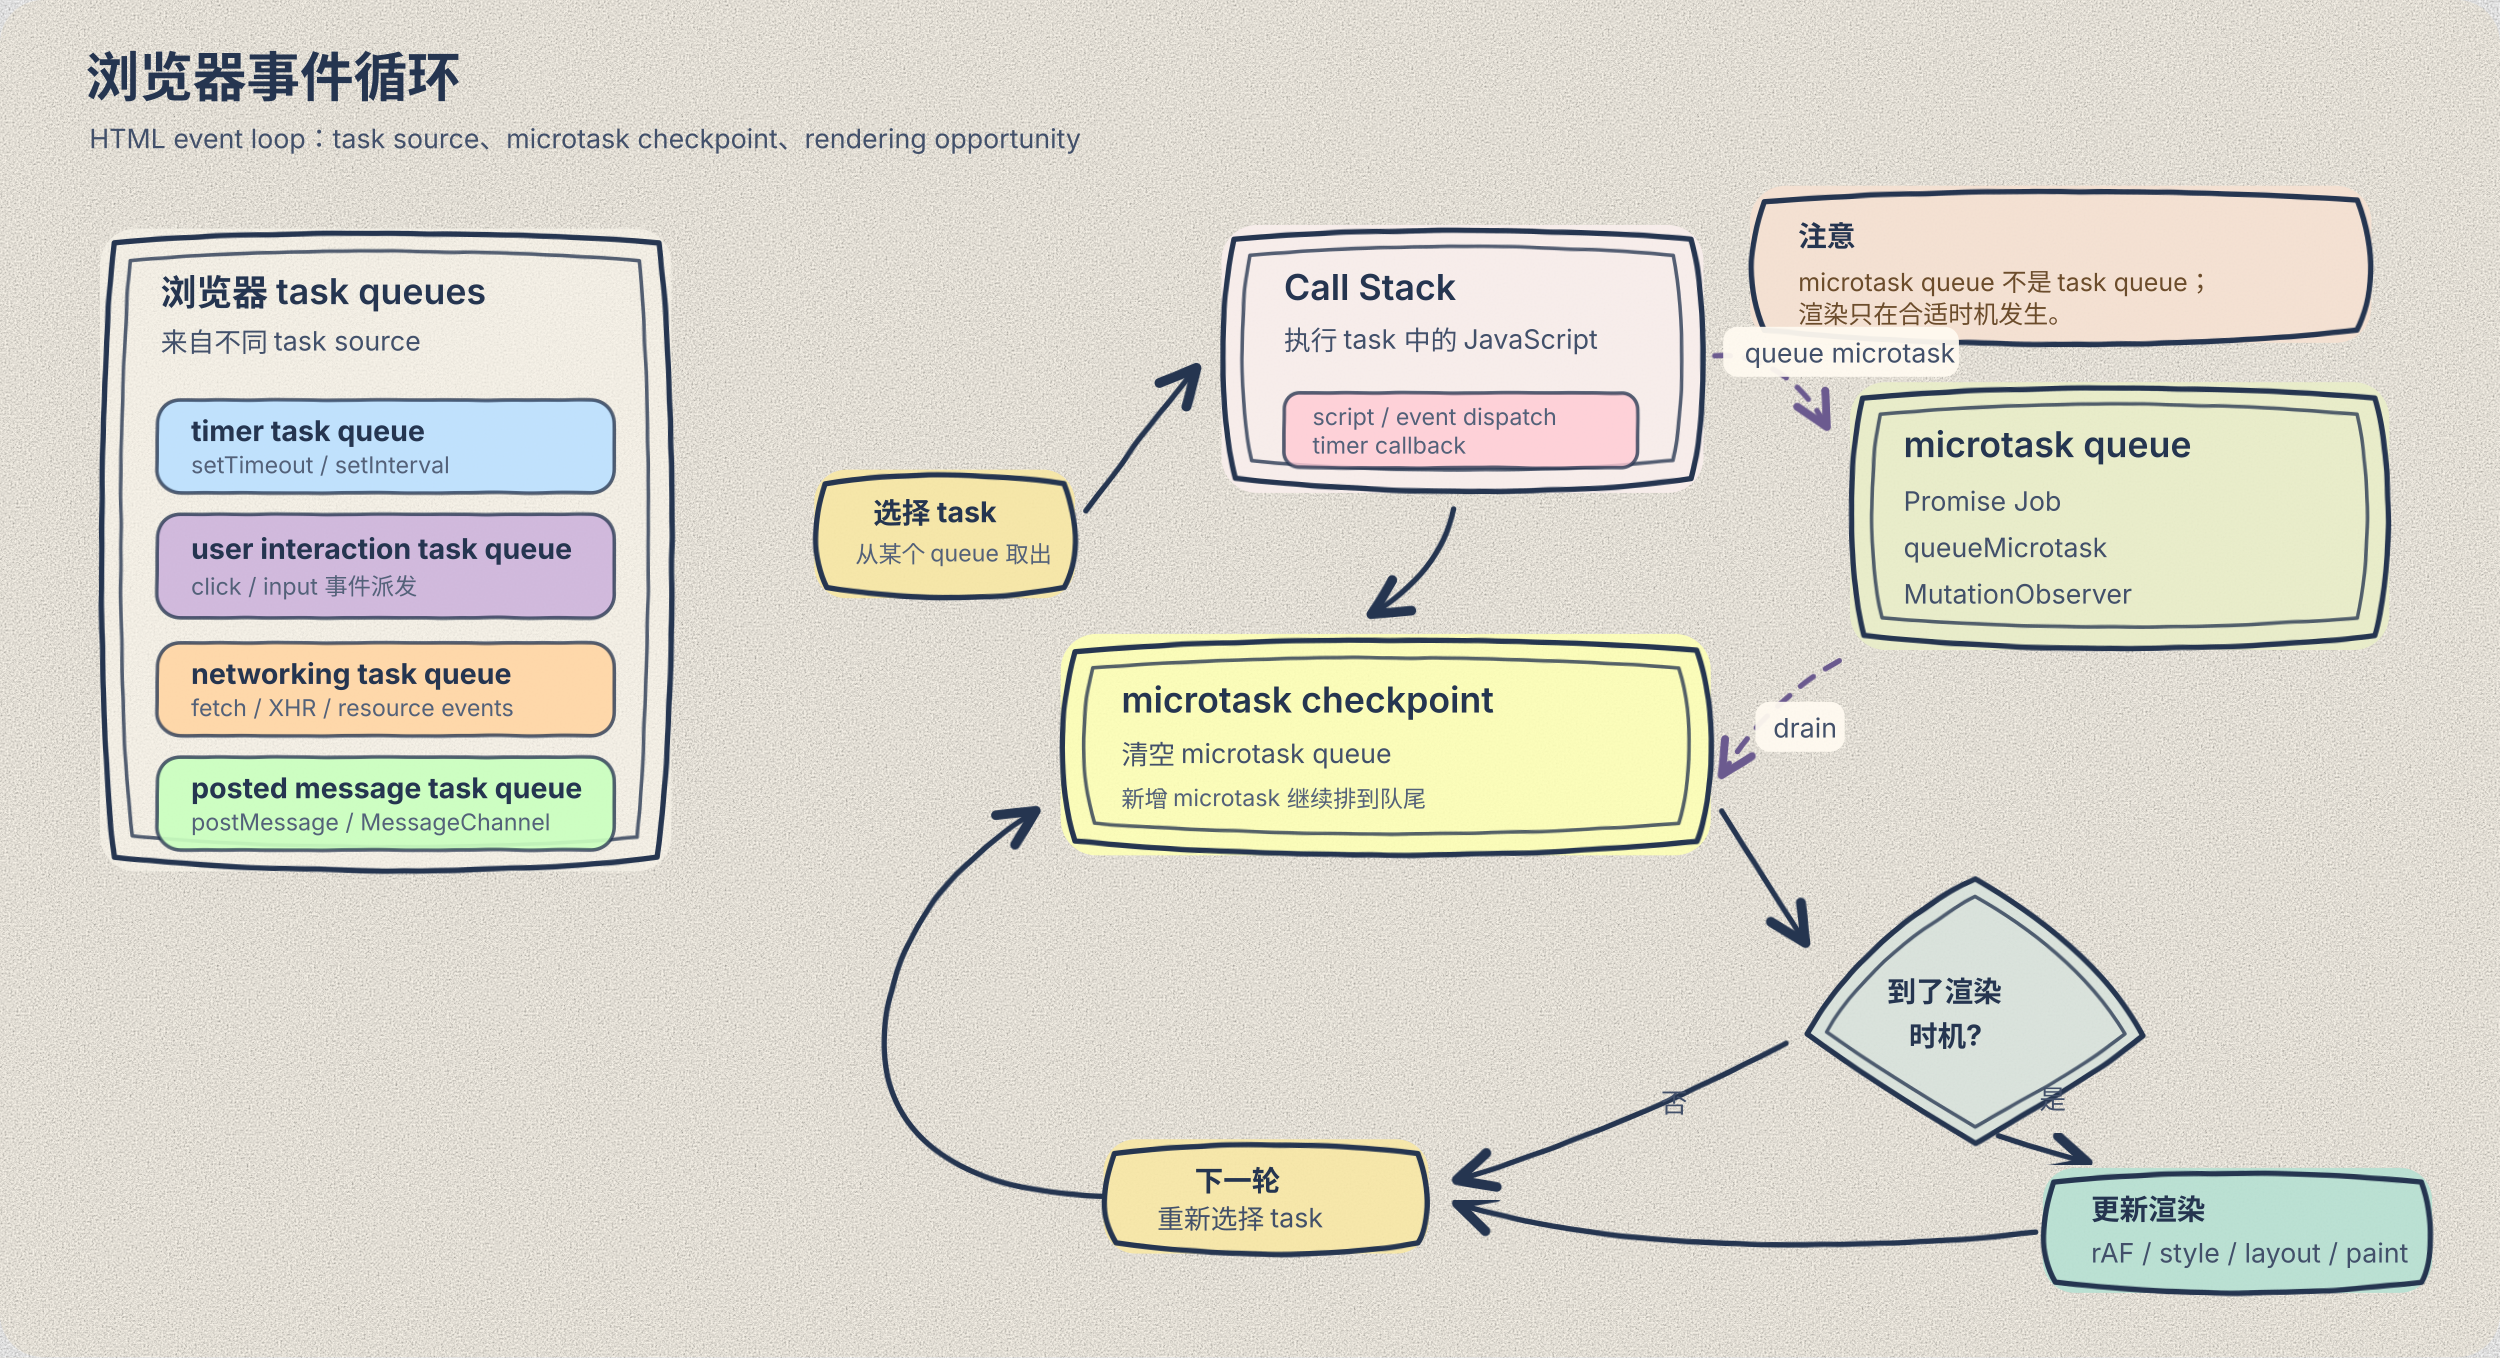
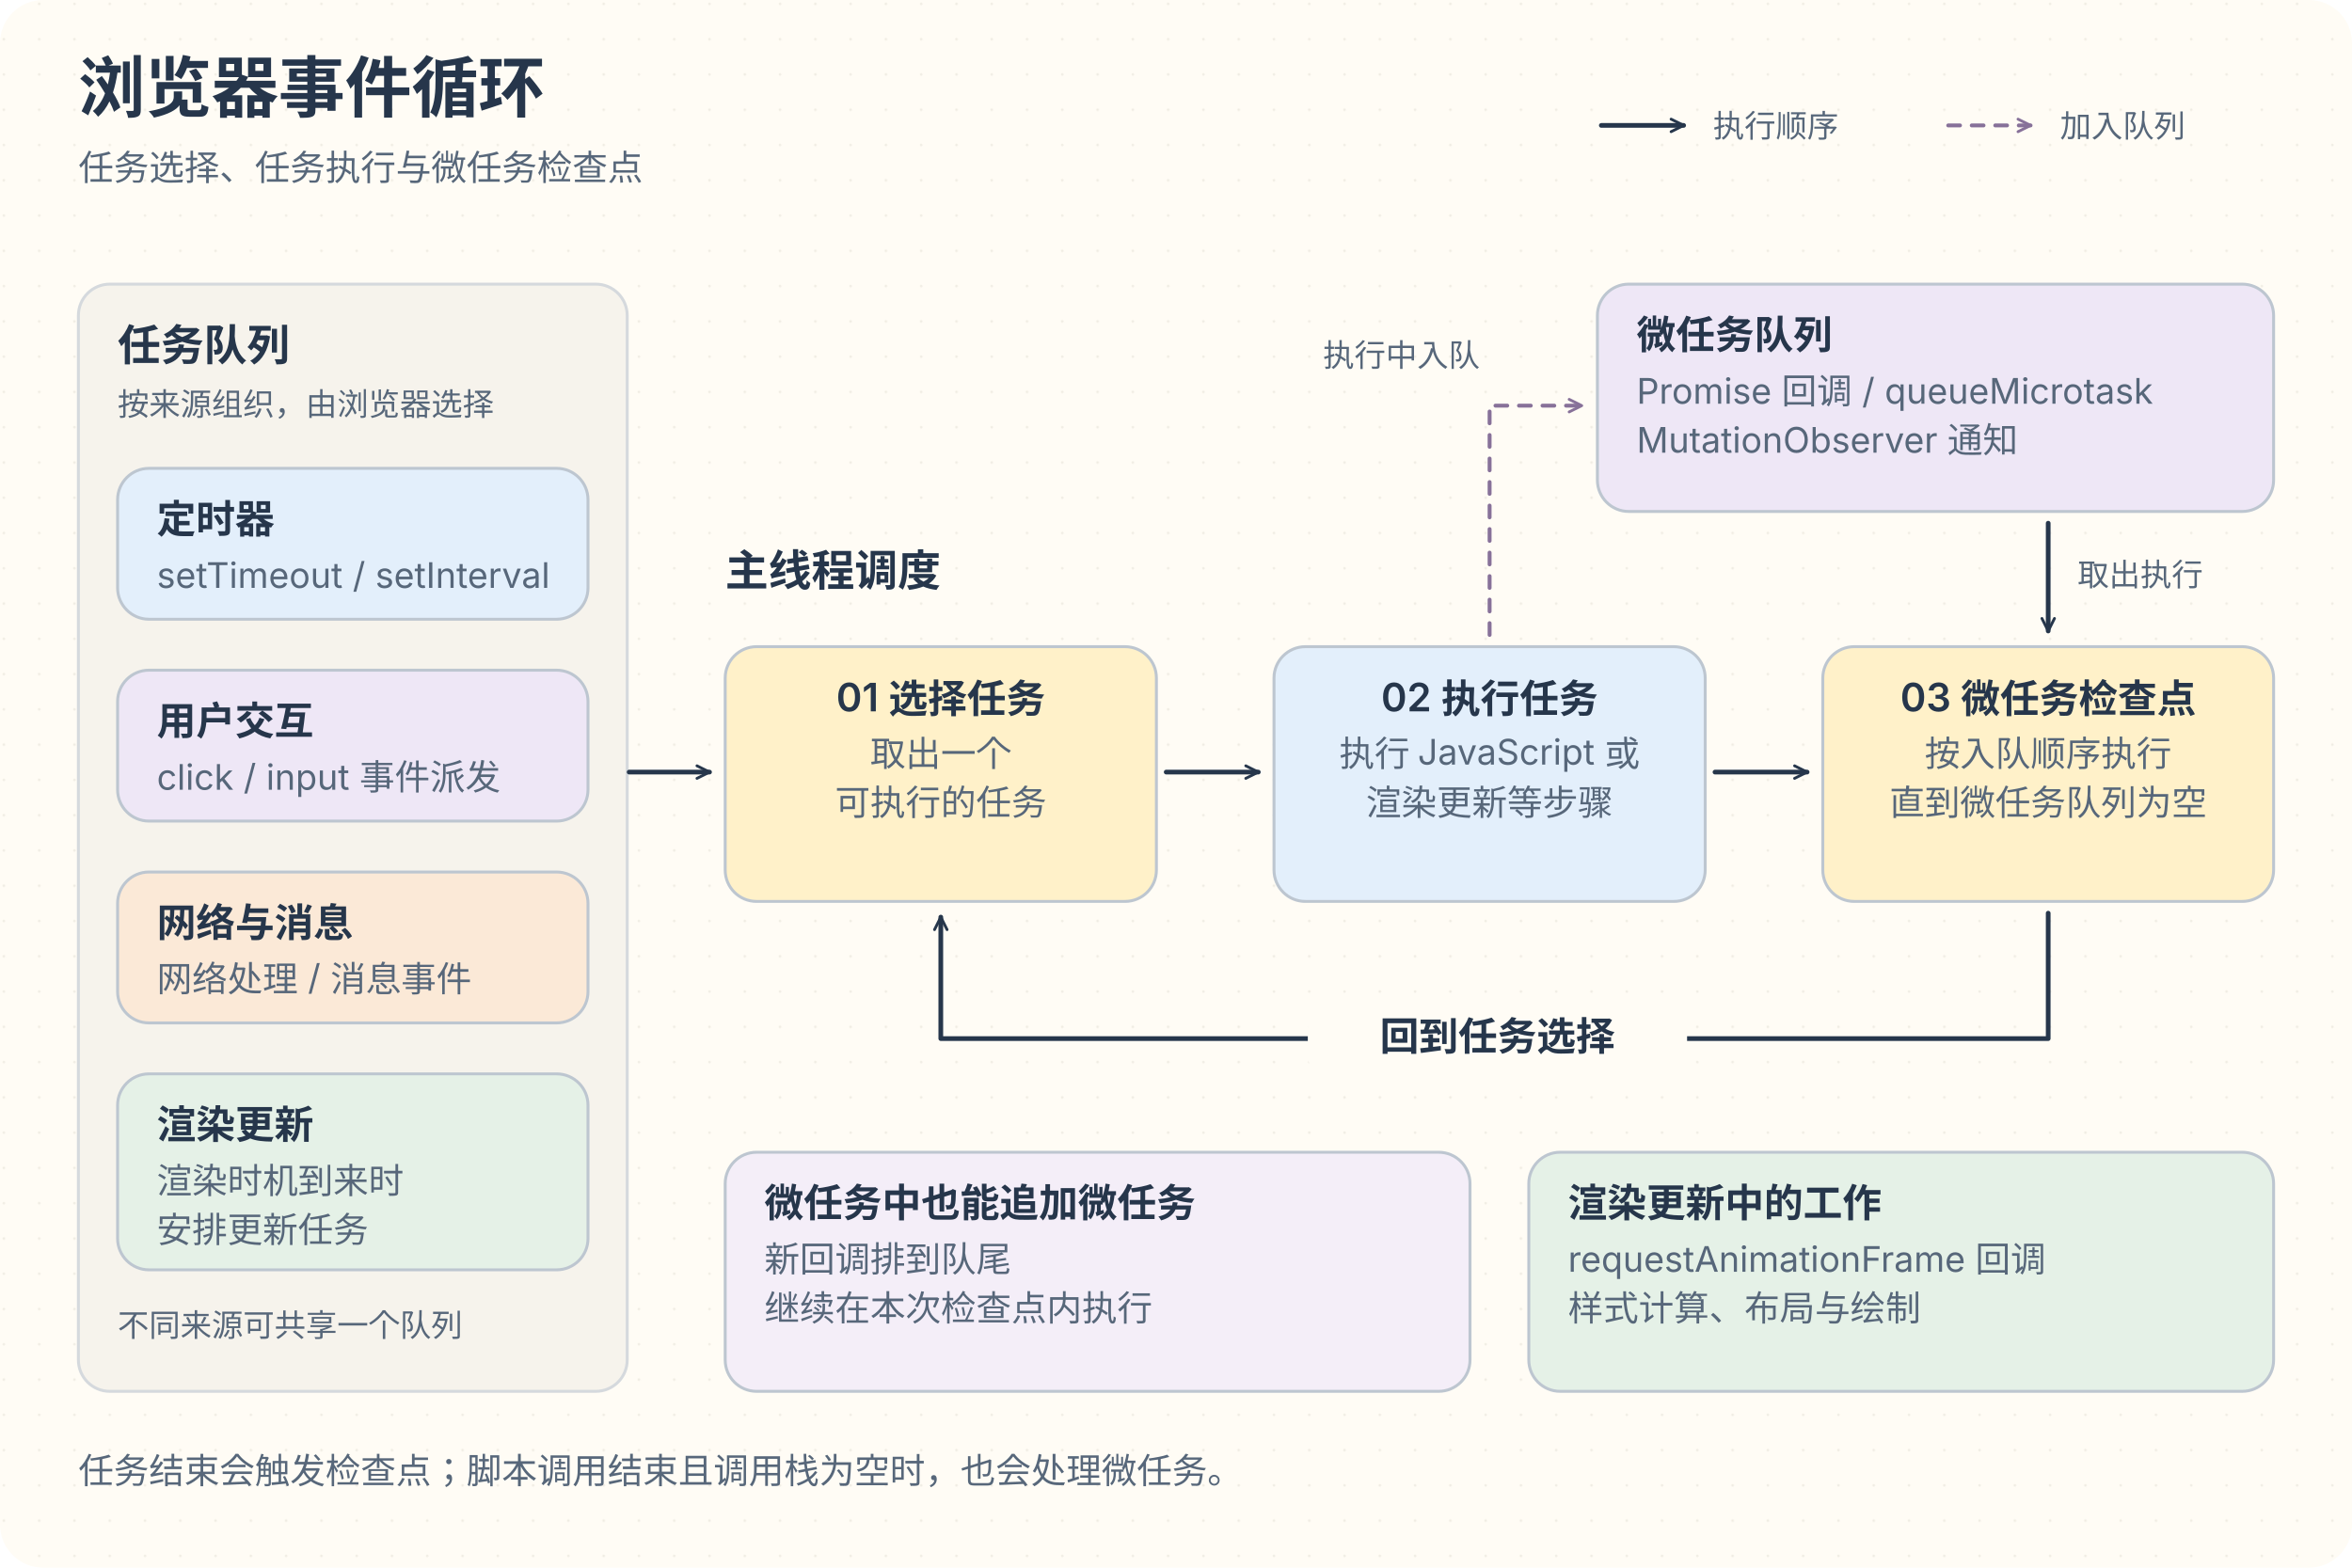
- <svg xmlns="http://www.w3.org/2000/svg" width="1400" height="760" viewBox="0 0 1400 760" role="img" aria-labelledby="title desc">
+ <svg xmlns="http://www.w3.org/2000/svg" width="1200" height="800" viewBox="0 0 1200 800" role="img" aria-labelledby="title desc">
  <defs>
-     <filter id="paperNoise" x="-10%" y="-10%" width="120%" height="120%">
-       <feTurbulence type="fractalNoise" baseFrequency="0.9" numOctaves="2" seed="7" result="noise" />
-       <feColorMatrix in="noise" type="saturate" values="0" result="mono" />
-       <feComponentTransfer in="mono">
-         <feFuncA type="table" tableValues="0 0.08" />
-       </feComponentTransfer>
-       <feBlend in="SourceGraphic" in2="mono" mode="multiply" />
-     </filter>
-     <filter id="roughLine" x="-8%" y="-8%" width="116%" height="116%">
-       <feTurbulence type="fractalNoise" baseFrequency="0.035" numOctaves="2" seed="3" result="noise" />
-       <feDisplacementMap in="SourceGraphic" in2="noise" scale="1.15" />
-     </filter>
-     <marker id="arrow" viewBox="0 0 12 12" refX="10" refY="6" markerWidth="10" markerHeight="10" orient="auto-start-reverse">
-       <path d="M2 2 L10 6 L2 10" fill="none" stroke="#253550" stroke-width="2.2" stroke-linecap="round" stroke-linejoin="round" />
+     <pattern id="paper" width="18" height="18" patternUnits="userSpaceOnUse">
+       <circle cx="2" cy="2" r="0.7" fill="#b7afa0" opacity="0.18" />
+     </pattern>
+     <marker id="arrow" viewBox="0 0 10 10" refX="9" refY="5" markerWidth="8" markerHeight="8" orient="auto" markerUnits="userSpaceOnUse">
+       <path d="M1 1 L9 5 L1 9" fill="none" stroke="#26364b" stroke-width="1.8" stroke-linecap="round" stroke-linejoin="round" />
    </marker>
-     <marker id="arrowDashed" viewBox="0 0 12 12" refX="10" refY="6" markerWidth="9" markerHeight="9" orient="auto-start-reverse">
-       <path d="M2 2 L10 6 L2 10" fill="none" stroke="#6b5a8f" stroke-width="2" stroke-linecap="round" stroke-linejoin="round" />
+     <marker id="relation" viewBox="0 0 10 10" refX="9" refY="5" markerWidth="8" markerHeight="8" orient="auto" markerUnits="userSpaceOnUse">
+       <path d="M1 1 L9 5 L1 9" fill="none" stroke="#877199" stroke-width="1.8" stroke-linecap="round" stroke-linejoin="round" />
    </marker>
    <style>
-       .page { fill: #fffaf0; filter: url(#paperNoise); }
-       .ink { stroke: #253550; stroke-width: 3; stroke-linecap: round; stroke-linejoin: round; fill: none; filter: url(#roughLine); }
-       .thin { stroke-width: 2; opacity: 0.78; }
-       .dash { stroke-dasharray: 9 8; }
-       .arrow { marker-end: url(#arrow); }
-       .arrow-dashed { marker-end: url(#arrowDashed); stroke: #6b5a8f; }
-       .title { font: 700 30px -apple-system, BlinkMacSystemFont, "Segoe UI", sans-serif; fill: #253550; }
-       .label { font: 600 20px -apple-system, BlinkMacSystemFont, "Segoe UI", sans-serif; fill: #253550; }
-       .small { font: 15px -apple-system, BlinkMacSystemFont, "Segoe UI", sans-serif; fill: #42506a; }
-       .tiny { font: 13px -apple-system, BlinkMacSystemFont, "Segoe UI", sans-serif; fill: #536179; }
-       .note { font: 14px -apple-system, BlinkMacSystemFont, "Segoe UI", sans-serif; fill: #6b4c2b; }
-       .paper-label { font: 700 16px -apple-system, BlinkMacSystemFont, "Segoe UI", sans-serif; fill: #253550; }
-       .tag { fill: #fffaf0; opacity: 0.94; }
+       text { font-family: -apple-system, BlinkMacSystemFont, 'PingFang SC', 'Microsoft YaHei', 'Segoe UI', sans-serif; fill: #26364b; }
+       .title { font-size: 34px; font-weight: 750; }
+       .heading { font-size: 22px; font-weight: 650; }
+       .label { font-size: 20px; font-weight: 600; }
+       .body { font-size: 18px; fill: #57677a; }
+       .small { font-size: 16px; fill: #57677a; }
+       .flow { fill: none; stroke: #26364b; stroke-width: 2.4; stroke-linecap: round; stroke-linejoin: round; marker-end: url(#arrow); }
+       .relation { fill: none; stroke: #877199; stroke-width: 2; stroke-dasharray: 6 6; stroke-linecap: round; stroke-linejoin: round; marker-end: url(#relation); }
    </style>
  </defs>
-   <rect class="page" x="0" y="0" width="1400" height="760" rx="24" />
-   <text class="title" x="48" y="54">浏览器事件循环</text>
-   <text class="small" x="50" y="83">HTML event loop：task source、microtask checkpoint、rendering opportunity</text>
-   <g id="taskQueues" transform="translate(56 128)">
-     <rect x="0" y="0" width="320" height="360" rx="20" fill="#f8f4ea" opacity="0.7" />
-     <path class="ink" d="M8 8 C85 0 250 2 313 8 C323 88 323 276 312 352 C231 363 84 361 8 352 C-2 276 -1 88 8 8 Z" />
-     <path class="ink thin" d="M17 18 C95 10 238 12 302 18 C310 96 308 262 301 341 C225 348 91 348 18 340 C9 266 10 95 17 18 Z" />
-     <text class="label" x="34" y="43">浏览器 task queues</text>
-     <text class="small" x="34" y="69">来自不同 task source</text>
-     <g transform="translate(32 96)">
-       <rect x="0" y="0" width="256" height="52" rx="13" fill="#bde0fe" opacity="0.94" />
-       <rect class="ink thin" x="0" y="0" width="256" height="52" rx="13" />
-       <text class="paper-label" x="19" y="23">timer task queue</text>
-       <text class="tiny" x="19" y="41">setTimeout / setInterval</text>
+   <rect width="1200" height="800" rx="22" fill="#fffcf5" />
+   <rect width="1200" height="800" rx="22" fill="url(#paper)" />
+   <text class="title" x="40" y="57" text-anchor="start">浏览器事件循环</text>
+   <text class="body" x="40" y="92" text-anchor="start">任务选择、任务执行与微任务检查点</text>
+   <path class="flow" d="M 817 64 H 859" />
+   <text class="small" x="874" y="70" text-anchor="start">执行顺序</text>
+   <path class="relation" d="M 994 64 H 1036" />
+   <text class="small" x="1051" y="70" text-anchor="start">加入队列</text>
+   <g id="task-queues">
+     <rect x="40" y="145" width="280" height="565" rx="16" fill="#f6f3ec" stroke="#d5d9dd" stroke-width="1.5" />
+     <text class="heading" x="60" y="184" text-anchor="start">任务队列</text>
+     <text class="small" x="60" y="212" text-anchor="start">按来源组织，由浏览器选择</text>
+     <g id="timer-source">
+       <rect x="60" y="239" width="240" height="77" rx="16" fill="#e3effb" stroke="#bdc6d0" stroke-width="1.5" />
+       <text class="label" x="80" y="272" text-anchor="start">定时器</text>
+       <text class="body" x="80" y="300" text-anchor="start">setTimeout / setInterval</text>
    </g>
-     <g transform="translate(32 160)">
-       <rect x="0" y="0" width="256" height="58" rx="13" fill="#cdb4db" opacity="0.9" />
-       <rect class="ink thin" x="0" y="0" width="256" height="58" rx="13" />
-       <text class="paper-label" x="19" y="25">user interaction task queue</text>
-       <text class="tiny" x="19" y="45">click / input 事件派发</text>
+     <g id="interaction-source">
+       <rect x="60" y="342" width="240" height="77" rx="16" fill="#eee7f6" stroke="#bdc6d0" stroke-width="1.5" />
+       <text class="label" x="80" y="375" text-anchor="start">用户交互</text>
+       <text class="body" x="80" y="403" text-anchor="start">click / input 事件派发</text>
    </g>
-     <g transform="translate(32 232)">
-       <rect x="0" y="0" width="256" height="52" rx="13" fill="#ffd6a5" opacity="0.92" />
-       <rect class="ink thin" x="0" y="0" width="256" height="52" rx="13" />
-       <text class="paper-label" x="19" y="23">networking task queue</text>
-       <text class="tiny" x="19" y="41">fetch / XHR / resource events</text>
+     <g id="io-message-source">
+       <rect x="60" y="445" width="240" height="77" rx="16" fill="#fbe9d7" stroke="#bdc6d0" stroke-width="1.5" />
+       <text class="label" x="80" y="478" text-anchor="start">网络与消息</text>
+       <text class="body" x="80" y="506" text-anchor="start">网络处理 / 消息事件</text>
    </g>
-     <g transform="translate(32 296)">
-       <rect x="0" y="0" width="256" height="52" rx="13" fill="#caffbf" opacity="0.92" />
-       <rect class="ink thin" x="0" y="0" width="256" height="52" rx="13" />
-       <text class="paper-label" x="19" y="23">posted message task queue</text>
-       <text class="tiny" x="19" y="41">postMessage / MessageChannel</text>
+     <g id="rendering-source">
+       <rect x="60" y="548" width="240" height="100" rx="16" fill="#e5f1e7" stroke="#bdc6d0" stroke-width="1.5" />
+       <text class="label" x="80" y="581" text-anchor="start">渲染更新</text>
+       <text class="body" x="80" y="609" text-anchor="start">渲染时机到来时</text>
+       <text class="body" x="80" y="634" text-anchor="start">安排更新任务</text>
    </g>
+     <text class="small" x="60" y="682" text-anchor="start">不同来源可共享一个队列</text>
  </g>
-   <g id="selectTask" transform="translate(456 263)">
-     <rect x="0" y="0" width="146" height="72" rx="18" fill="#f7e7a6" opacity="0.94" />
-     <path class="ink" d="M6 8 C45 1 101 2 140 8 C149 30 147 54 140 66 C98 74 46 73 7 66 C-1 50 -1 29 6 8 Z" />
-     <text class="paper-label" x="33" y="30">选择 task</text>
-     <text class="tiny" x="23" y="52">从某个 queue 取出</text>
+   <text class="heading" x="370" y="299" text-anchor="start">主线程调度</text>
+   <path class="flow" d="M 321 394 H 362" />
+   <g id="select-task">
+     <rect x="370" y="330" width="220" height="130" rx="16" fill="#fff1c9" stroke="#bdc6d0" stroke-width="1.5" />
+     <text class="label" x="480.0" y="363" text-anchor="middle">01  选择任务</text>
+     <text class="body" x="480.0" y="391" text-anchor="middle">取出一个</text>
+     <text class="body" x="480.0" y="416" text-anchor="middle">可执行的任务</text>
  </g>
-   <g id="callStack" transform="translate(684 126)">
-     <rect x="0" y="0" width="270" height="150" rx="20" fill="#f8edeb" opacity="0.96" />
-     <path class="ink" d="M7 8 C82 1 199 2 263 8 C273 45 271 113 263 142 C194 153 77 150 8 142 C-2 104 -1 45 7 8 Z" />
-     <path class="ink thin" d="M16 17 C91 10 188 11 253 17 C260 51 259 104 253 132 C187 139 85 139 17 132 C10 100 10 50 16 17 Z" />
-     <text class="label" x="35" y="42">Call Stack</text>
-     <text class="small" x="35" y="70">执行 task 中的 JavaScript</text>
-     <g transform="translate(35 94)">
-       <rect x="0" y="0" width="198" height="42" rx="9" fill="#ffcad4" opacity="0.82" />
-       <rect class="ink thin" x="0" y="0" width="198" height="42" rx="9" />
-       <text class="tiny" x="16" y="18">script / event dispatch</text>
-       <text class="tiny" x="16" y="34">timer callback</text>
-     </g>
+   <path class="flow" d="M 595 394 H 642" />
+   <g id="run-task">
+     <rect x="650" y="330" width="220" height="130" rx="16" fill="#e3effb" stroke="#bdc6d0" stroke-width="1.5" />
+     <text class="label" x="760.0" y="363" text-anchor="middle">02  执行任务</text>
+     <text class="body" x="760.0" y="391" text-anchor="middle">执行 JavaScript 或</text>
+     <text class="body" x="760.0" y="416" text-anchor="middle">渲染更新等步骤</text>
  </g>
-   <g id="checkpoint" transform="translate(594 355)">
-     <rect x="0" y="0" width="364" height="124" rx="20" fill="#fdffb6" opacity="0.9" />
-     <path class="ink" d="M8 10 C106 1 267 2 356 9 C368 42 366 92 356 116 C259 127 104 126 8 116 C-2 85 -1 43 8 10 Z" />
-     <path class="ink thin" d="M18 19 C119 11 253 12 346 19 C355 48 353 83 346 106 C252 114 119 114 19 106 C11 79 11 49 18 19 Z" />
-     <text class="label" x="34" y="44">microtask checkpoint</text>
-     <text class="small" x="34" y="73">清空 microtask queue</text>
-     <text class="tiny" x="34" y="97">新增 microtask 继续排到队尾</text>
+   <path class="flow" d="M 875 394 H 922" />
+   <g id="microtask-checkpoint">
+     <rect x="930" y="330" width="230" height="130" rx="16" fill="#fff1c9" stroke="#bdc6d0" stroke-width="1.5" />
+     <text class="label" x="1045.0" y="363" text-anchor="middle">03  微任务检查点</text>
+     <text class="body" x="1045.0" y="391" text-anchor="middle">按入队顺序执行</text>
+     <text class="body" x="1045.0" y="416" text-anchor="middle">直到微任务队列为空</text>
  </g>
-   <g id="microtasks" transform="translate(1036 214)">
-     <rect x="0" y="0" width="302" height="150" rx="20" fill="#e9edc9" opacity="0.94" />
-     <path class="ink" d="M7 9 C92 1 216 2 294 9 C305 45 303 114 294 142 C210 152 90 151 8 142 C-2 104 -1 43 7 9 Z" />
-     <path class="ink thin" d="M17 18 C101 10 205 11 284 18 C292 51 291 104 284 132 C204 139 99 139 18 132 C10 99 11 49 17 18 Z" />
-     <text class="label" x="30" y="42">microtask queue</text>
-     <text class="small" x="30" y="72">Promise Job</text>
-     <text class="small" x="30" y="98">queueMicrotask</text>
-     <text class="small" x="30" y="124">MutationObserver</text>
+   <path class="flow" d="M 1045 466 V 530 H 480 V 468" />
+   <rect x="668" y="513" width="192" height="34" rx="8" fill="#fffcf5" stroke="#fffcf5" stroke-width="1.5" />
+   <text class="label" x="764" y="536" text-anchor="middle">回到任务选择</text>
+   <g id="microtask-queue">
+     <rect x="815" y="145" width="345" height="116" rx="16" fill="#eee7f6" stroke="#bdc6d0" stroke-width="1.5" />
+     <text class="label" x="835" y="178" text-anchor="start">微任务队列</text>
+     <text class="body" x="835" y="206" text-anchor="start">Promise 回调 / queueMicrotask</text>
+     <text class="body" x="835" y="231" text-anchor="start">MutationObserver 通知</text>
  </g>
-   <g id="renderDecision" transform="translate(1012 492)">
-     <path d="M94 0 C130 21 168 50 188 88 C155 114 118 135 94 148 C58 127 23 104 0 87 C22 48 58 18 94 0 Z" fill="#d8e2dc" opacity="0.93" />
-     <path class="ink" d="M94 0 C130 21 168 50 188 88 C155 114 118 135 94 148 C58 127 23 104 0 87 C22 48 58 18 94 0 Z" />
-     <path class="ink thin" d="M94 10 C124 27 157 52 178 87 C149 109 116 127 94 139 C62 120 32 101 11 86 C32 51 63 27 94 10 Z" />
-     <text class="paper-label" x="45" y="69">到了渲染</text>
-     <text class="paper-label" x="57" y="94">时机?</text>
+   <path class="relation" d="M 760 324 V 207 H 807" />
+   <text class="small" x="675" y="187" text-anchor="start">执行中入队</text>
+   <path class="flow" d="M 1045 267 V 322" />
+   <text class="small" x="1060" y="299" text-anchor="start">取出执行</text>
+   <g id="microtask-note">
+     <rect x="370" y="588" width="380" height="122" rx="16" fill="#f4eef8" stroke="#bdc6d0" stroke-width="1.5" />
+     <text class="label" x="390" y="621" text-anchor="start">微任务中也能追加微任务</text>
+     <text class="body" x="390" y="649" text-anchor="start">新回调排到队尾</text>
+     <text class="body" x="390" y="674" text-anchor="start">继续在本次检查点内执行</text>
  </g>
-   <g id="rendering" transform="translate(1144 654)">
-     <rect x="0" y="0" width="218" height="70" rx="18" fill="#b8e0d2" opacity="0.94" />
-     <path class="ink" d="M6 8 C68 1 158 2 212 8 C220 29 218 53 212 64 C151 72 68 72 7 64 C-2 49 -1 29 6 8 Z" />
-     <text class="paper-label" x="27" y="29">更新渲染</text>
-     <text class="small" x="27" y="53">rAF / style / layout / paint</text>
+   <g id="render-note">
+     <rect x="780" y="588" width="380" height="122" rx="16" fill="#e5f1e7" stroke="#bdc6d0" stroke-width="1.5" />
+     <text class="label" x="800" y="621" text-anchor="start">渲染更新中的工作</text>
+     <text class="body" x="800" y="649" text-anchor="start">requestAnimationFrame 回调</text>
+     <text class="body" x="800" y="674" text-anchor="start">样式计算、布局与绘制</text>
  </g>
-   <g id="nextTurn" transform="translate(618 638)">
-     <rect x="0" y="0" width="182" height="64" rx="18" fill="#f7e7a6" opacity="0.92" />
-     <path class="ink" d="M6 8 C61 1 127 2 176 8 C184 29 182 50 176 58 C127 67 62 66 7 58 C-2 43 -1 28 6 8 Z" />
-     <text class="paper-label" x="51" y="29">下一轮</text>
-     <text class="small" x="30" y="50">重新选择 task</text>
-   </g>
-   <g id="note" transform="translate(980 104)">
-     <rect x="0" y="0" width="348" height="88" rx="20" fill="#f4e1d2" opacity="0.95" />
-     <path class="ink" d="M8 9 C108 1 248 2 340 8 C351 36 349 65 340 81 C242 92 107 91 8 81 C-2 58 -1 35 8 9 Z" />
-     <text class="paper-label" x="27" y="34">注意</text>
-     <text class="note" x="27" y="59">microtask queue 不是 task queue；</text>
-     <text class="note" x="27" y="77">渲染只在合适时机发生。</text>
-   </g>
-   <path class="ink arrow" d="M383 300 C405 300 426 300 440 300" />
-   <path class="ink arrow" d="M608 286 C636 250 656 222 670 206" />
-   <path class="ink arrow" d="M814 285 C810 309 792 329 768 344" />
-   <path class="ink arrow-dashed dash" d="M960 199 C987 198 1008 212 1023 239" />
-   <rect class="tag" x="965" y="183" width="132" height="28" rx="8" />
-   <text class="small" x="977" y="203">queue microtask</text>
-   <path class="ink arrow-dashed dash" d="M1030 370 C998 388 978 412 964 434" />
-   <rect class="tag" x="983" y="393" width="50" height="28" rx="8" />
-   <text class="small" x="993" y="413">drain</text>
-   <path class="ink arrow" d="M964 454 C984 486 999 509 1011 528" />
-   <path class="ink arrow" d="M1119 636 C1143 644 1158 648 1169 651" />
-   <text class="small" x="1142" y="621">是</text>
-   <path class="ink arrow" d="M1000 584 C926 624 858 648 816 661" />
-   <text class="small" x="930" y="623">否</text>
-   <path class="ink arrow" d="M1140 690 C1014 704 888 697 816 674" />
-   <path class="ink arrow" d="M618 670 C510 667 476 612 505 537 C522 494 560 467 580 454" />
+   <text class="body" x="40" y="757" text-anchor="start">任务结束会触发检查点；脚本调用结束且调用栈为空时，也会处理微任务。</text>
</svg>
